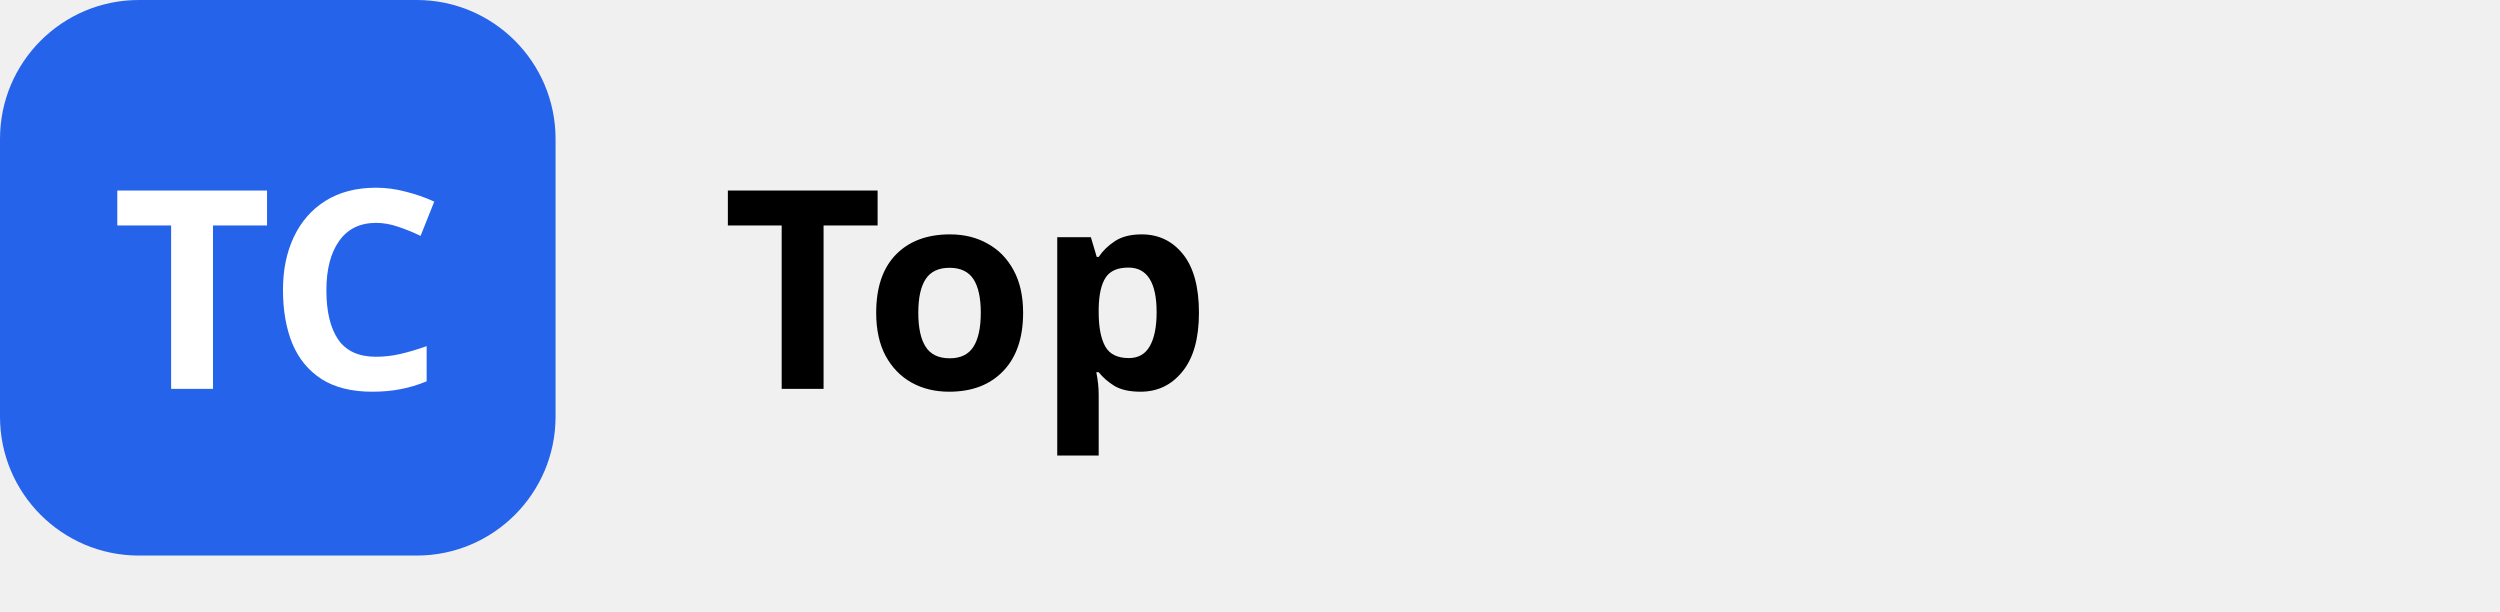
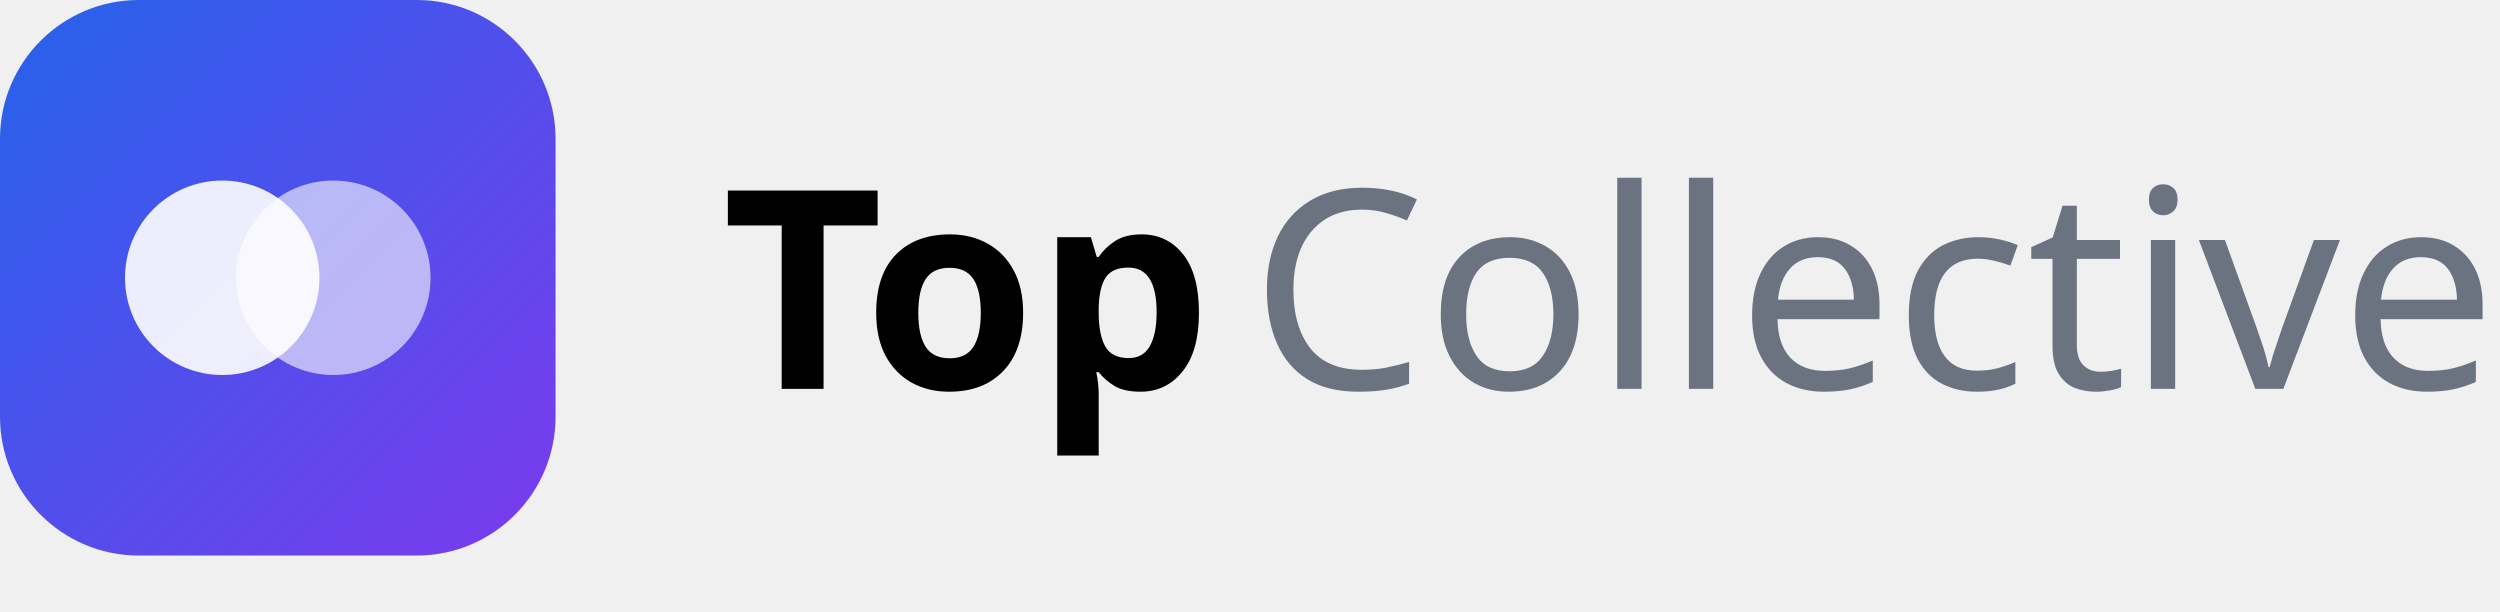
<svg xmlns="http://www.w3.org/2000/svg" viewBox="0 0 180 44" fill="none">
-   <rect width="40" height="40" rx="10" fill="#2563eb" />
-   <text x="20" y="28" text-anchor="middle" fill="white" font-size="20" font-weight="800" font-family="system-ui">TC</text>
-   <text x="52" y="28" fill="currentColor" font-size="20" font-weight="800" font-family="system-ui">Top<span fill="#6b7280" font-weight="500">Collective</span>
-   </text>
+   <defs>
+     <linearGradient id="lg" x1="0" y1="0" x2="40" y2="40" gradientUnits="userSpaceOnUse">
+       <stop stop-color="#2563eb" />
+       <stop offset="1" stop-color="#7c3aed" />
+     </linearGradient>
+   </defs>
+   <rect width="40" height="40" rx="10" fill="url(#lg)" />
+   <circle cx="16" cy="20" r="7" fill="white" opacity="0.9" />
+   <circle cx="24" cy="20" r="7" fill="white" opacity="0.6" />
+   <text x="52" y="28" fill="currentColor" font-size="20" font-weight="800" font-family="system-ui">Top</text>
+   <text x="90" y="28" fill="#6b7280" font-size="20" font-weight="500" font-family="system-ui" class="dark:fill-gray-400">Collective</text>
</svg>
